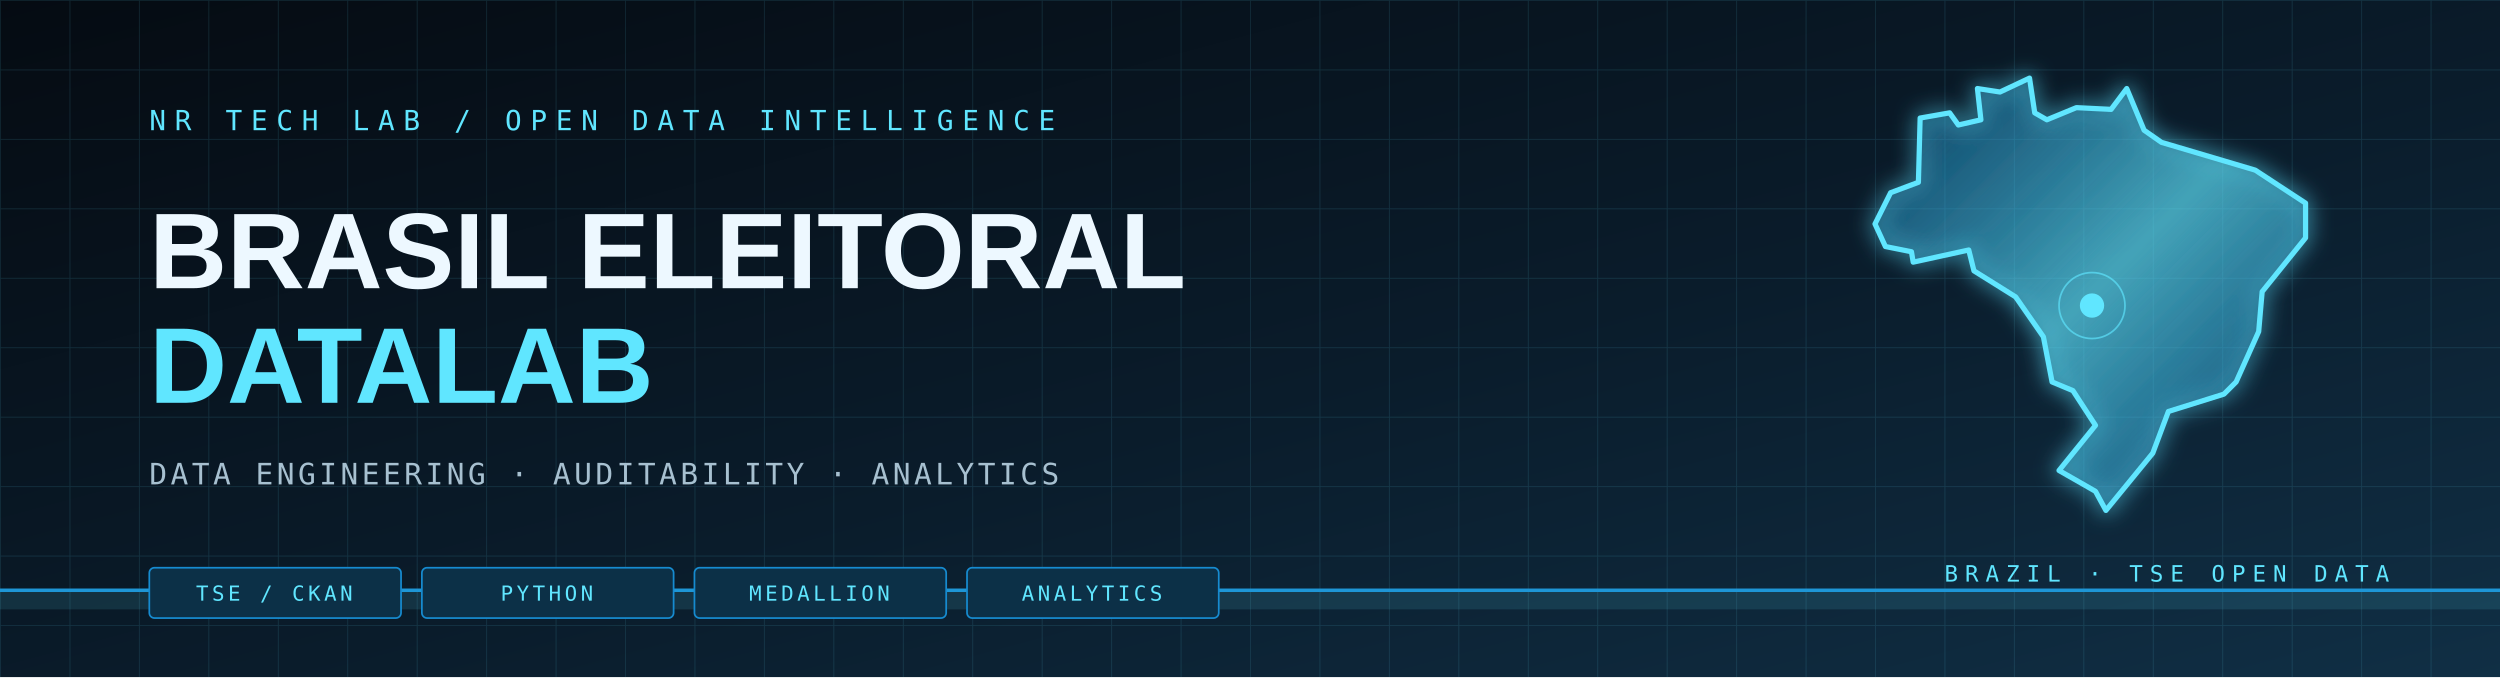
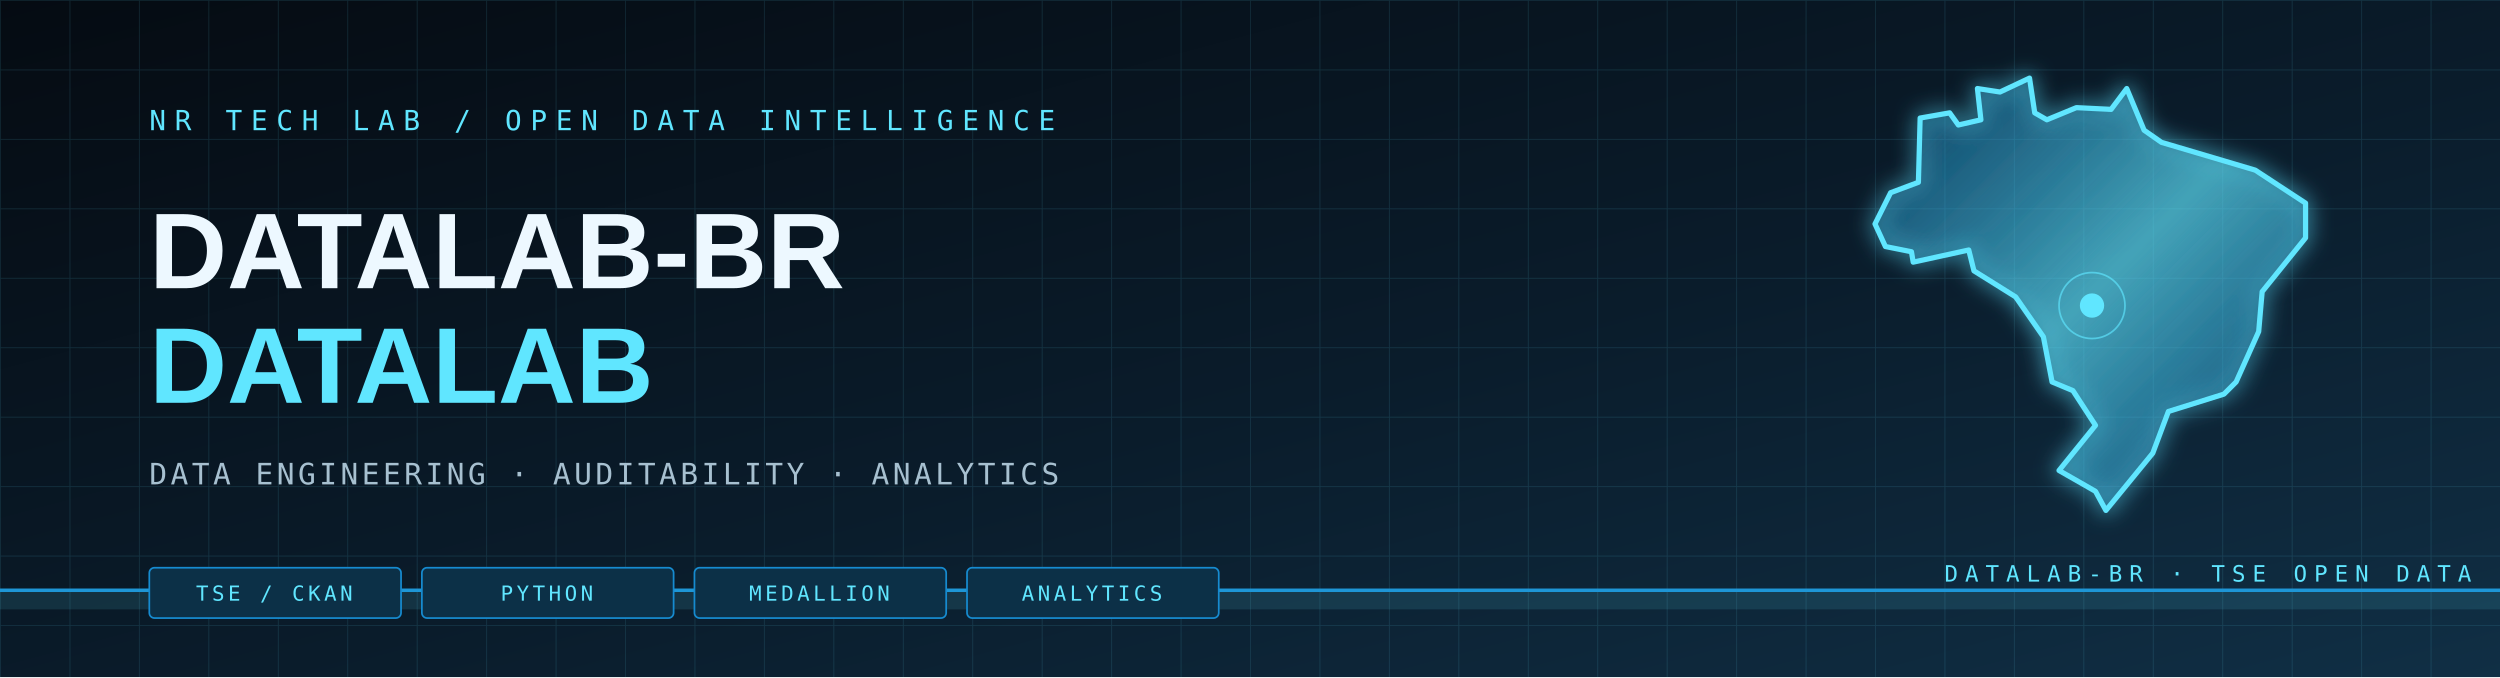
<svg xmlns="http://www.w3.org/2000/svg" width="1440" height="390" viewBox="0 0 1440 390">
  <defs>
    <linearGradient id="bg" x2="1" y2="1">
      <stop stop-color="#050b12" />
      <stop offset=".55" stop-color="#0a1c2b" />
      <stop offset="1" stop-color="#102f45" />
    </linearGradient>
    <pattern id="grid" width="40" height="40" patternUnits="userSpaceOnUse">
      <path d="M40 0H0V40" fill="none" stroke="#60e6ff" stroke-opacity=".12" />
    </pattern>
    <linearGradient id="map" x2="1" y2="1">
      <stop stop-color="#168bd0" stop-opacity=".18" />
      <stop offset=".5" stop-color="#60e6ff" stop-opacity=".42" />
      <stop offset="1" stop-color="#168bd0" stop-opacity=".18" />
    </linearGradient>
    <filter id="glow">
      <feGaussianBlur stdDeviation="6" result="b" />
      <feMerge>
        <feMergeNode in="b" />
        <feMergeNode in="SourceGraphic" />
      </feMerge>
    </filter>
  </defs>
  <rect width="1440" height="390" fill="url(#bg)" />
  <rect width="1440" height="390" fill="url(#grid)" />
  <path d="M0 340H1440" stroke="#168bd0" stroke-width="2" />
  <path d="M0 345H1440" stroke="#60e6ff" stroke-opacity=".12" stroke-width="12" />
  <g transform="translate(86 75)">
    <text fill="#60e6ff" font-family="monospace" font-size="16" letter-spacing="5">NR TECH LAB / OPEN DATA INTELLIGENCE</text>
-     <text y="91" fill="#edf8ff" font-family="Arial" font-size="62" font-weight="700">BRASIL ELEITORAL</text>
+     <text y="91" fill="#edf8ff" font-family="Arial" font-size="62" font-weight="700">DATALAB-BR</text>
    <text y="157" fill="#60e6ff" font-family="Arial" font-size="62" font-weight="700">DATALAB</text>
    <text y="204" fill="#a7c0d0" font-family="monospace" font-size="17" letter-spacing="2">DATA ENGINEERING · AUDITABILITY · ANALYTICS</text>
    <g transform="translate(0 252)" font-family="monospace" font-size="12" letter-spacing="2">
      <rect width="145" height="29" rx="3" fill="#0c3047" stroke="#168bd0" />
      <text x="72" y="19" fill="#60e6ff" text-anchor="middle">TSE / CKAN</text>
      <rect x="157" width="145" height="29" rx="3" fill="#0c3047" stroke="#168bd0" />
      <text x="229" y="19" fill="#60e6ff" text-anchor="middle">PYTHON</text>
      <rect x="314" width="145" height="29" rx="3" fill="#0c3047" stroke="#168bd0" />
      <text x="386" y="19" fill="#60e6ff" text-anchor="middle">MEDALLION</text>
      <rect x="471" width="145" height="29" rx="3" fill="#0c3047" stroke="#168bd0" />
      <text x="543" y="19" fill="#60e6ff" text-anchor="middle">ANALYTICS</text>
    </g>
  </g>
  <g filter="url(#glow)">
    <path d="M1139 51 1141 69 1128 72 1123 65 1106 68 1105 105 1089 111 1080 129 1086 142 1101 145 1102 151 1134 144 1137 156 1161 171 1177 194 1182 220 1194 225 1207 245 1186 271 1207 283 1213 294 1240 261 1249 237 1281 227 1288 220 1301 191 1303 168 1328 137 1328 117 1299 98 1245 82 1235 75 1225 51 1216 63 1196 62 1179 69 1172 65 1169 45 1152 53Z" fill="url(#map)" stroke="#60e6ff" stroke-width="3" stroke-linejoin="round" />
  </g>
  <circle cx="1205" cy="176" r="7" fill="#60e6ff" />
  <circle cx="1205" cy="176" r="19" fill="none" stroke="#60e6ff" stroke-opacity=".65" />
-   <text x="1120" y="335" fill="#60e6ff" font-family="monospace" font-size="13" letter-spacing="4">BRAZIL · TSE OPEN DATA</text>
+   <text x="1120" y="335" fill="#60e6ff" font-family="monospace" font-size="13" letter-spacing="4">DATALAB-BR · TSE OPEN DATA</text>
</svg>
